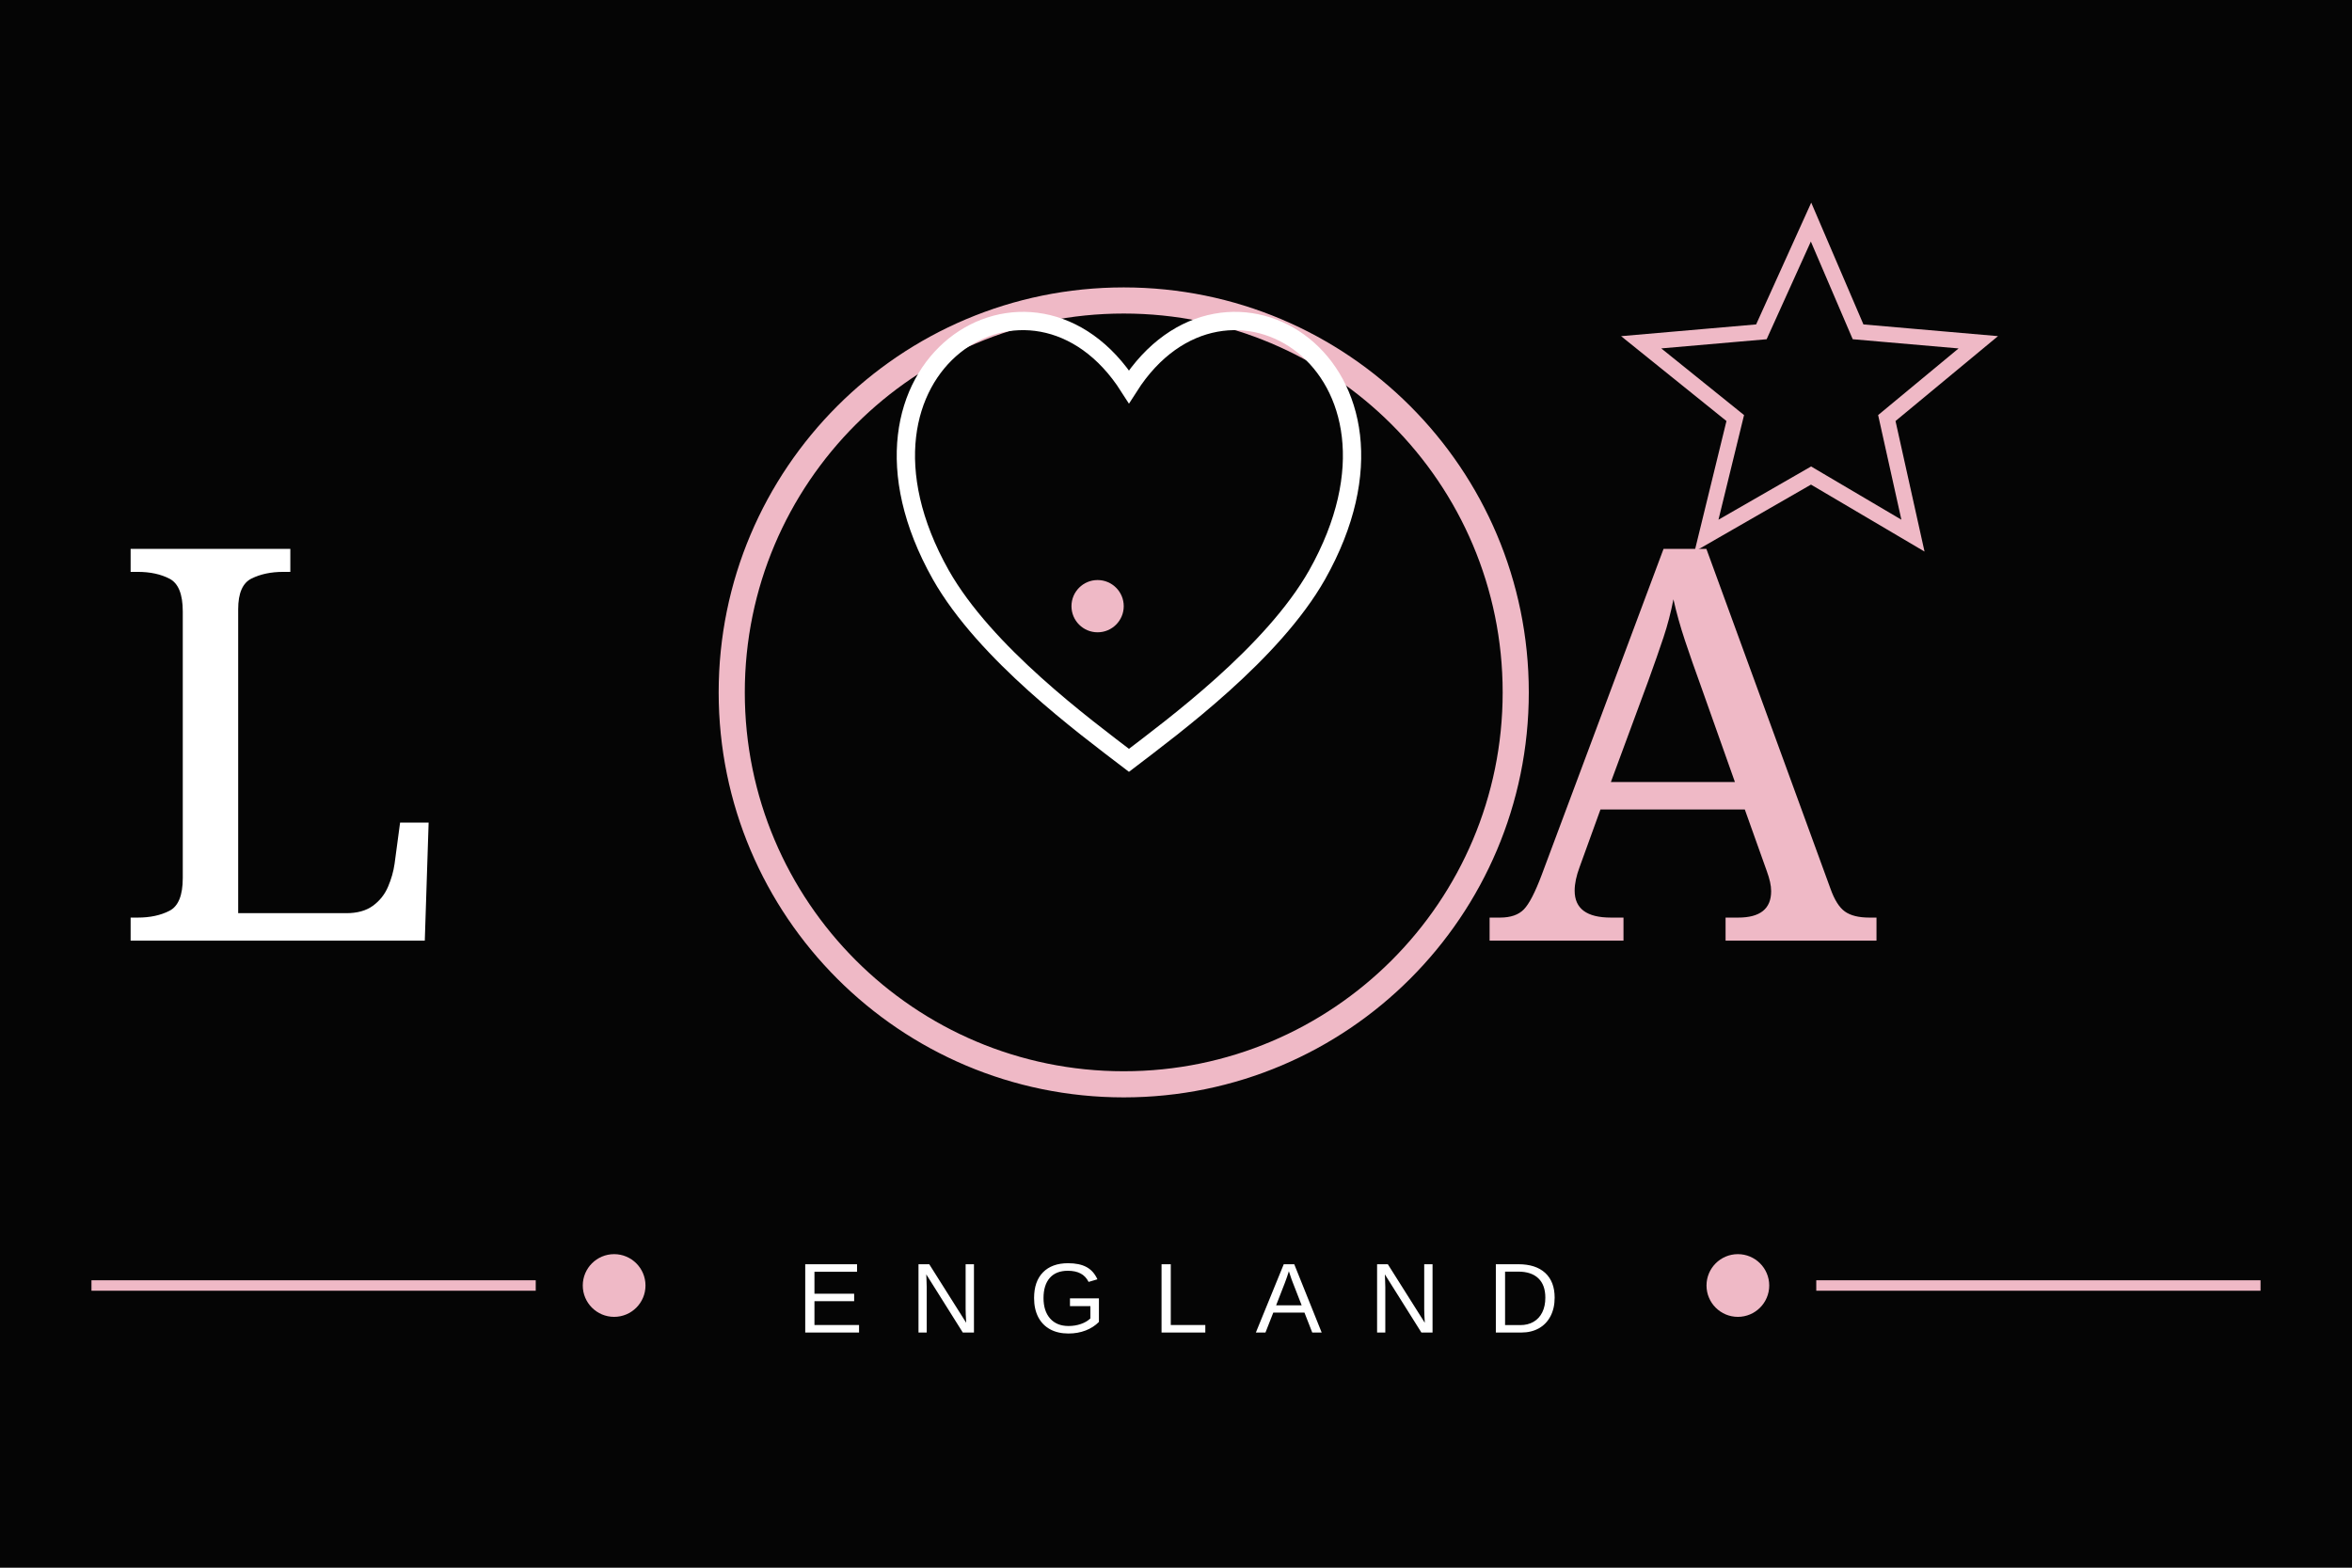
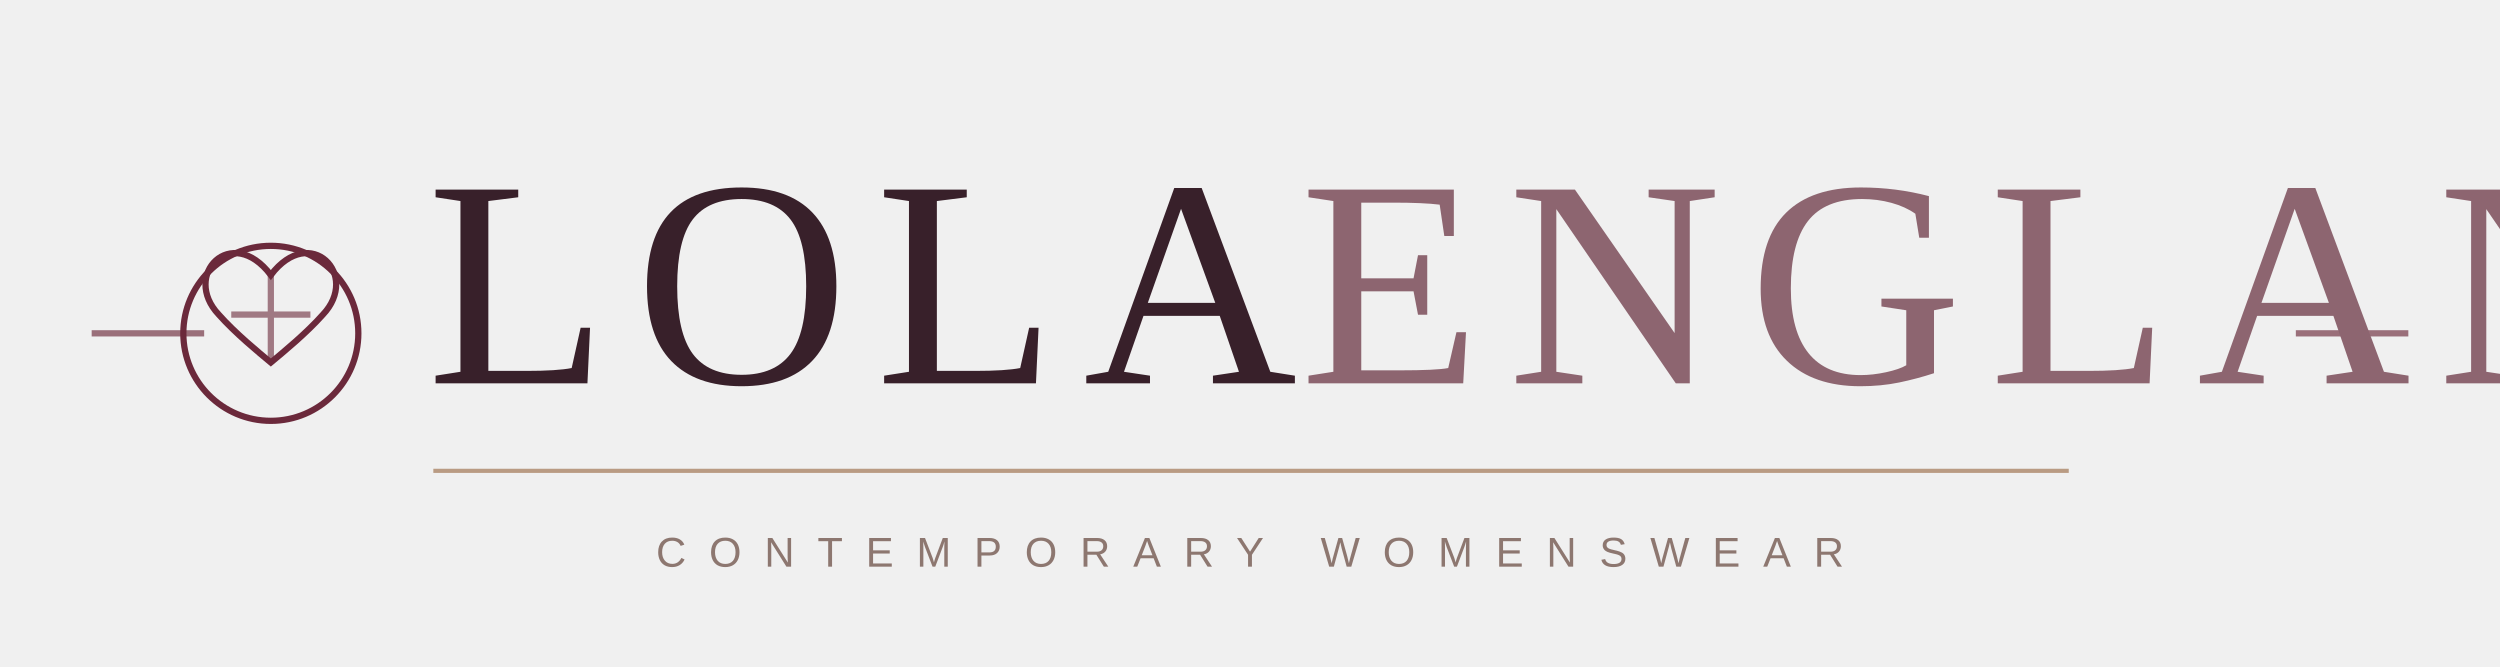
- <svg xmlns="http://www.w3.org/2000/svg" viewBox="0 0 900 600">
-   <rect width="900" height="600" fill="#050505" />
-   <text x="42" y="360" fill="#fff" font-family="Georgia,serif" font-size="210">L</text>
-   <circle cx="430" cy="265" r="150" fill="none" stroke="#efb9c6" stroke-width="10" />
-   <text x="570" y="360" fill="#efb9c6" font-family="Georgia,serif" font-size="210">A</text>
-   <path d="M360 220c-45-80 35-130 72-72 37-58 117-8 72 72-17 30-55 58-72 71-17-13-55-41-72-71z" fill="none" stroke="#fff" stroke-width="7" />
-   <circle cx="420" cy="232" r="10" fill="#efb9c6" />
-   <path d="M693 85l18 42 46 4-35 29 10 45-39-23-40 23 11-45-36-29 46-4z" fill="none" stroke="#efb9c6" stroke-width="6" />
-   <text x="305" y="510" fill="#fff" font-family="Arial,sans-serif" font-size="38" letter-spacing="18">ENGLAND</text>
-   <path d="M35 492h170M695 492h170" stroke="#efb9c6" stroke-width="4" />
-   <circle cx="235" cy="492" r="12" fill="#efb9c6" />
-   <circle cx="665" cy="492" r="12" fill="#efb9c6" />
+ <svg xmlns="http://www.w3.org/2000/svg" viewBox="0 0 1200 320" role="img" aria-labelledby="title desc">
+   <g fill="none" stroke="#6b293b" stroke-width="3">
+     <path d="M44 160h54M1102 160h54" opacity=".65" />
+     <circle cx="130" cy="160" r="42" />
+     <path d="M130 132c-19-25-43 0-25 19 8 9 19 18 25 23 6-5 17-14 25-23 18-19-6-44-25-19z" />
+     <path d="M130 132v42M111 151h38" opacity=".6" />
+   </g>
+   <text x="205" y="184" fill="#38202a" font-family="Georgia,'Times New Roman',serif" font-size="142" letter-spacing="13">LOLA</text>
+   <text x="624" y="184" fill="#8d6570" font-family="Georgia,'Times New Roman',serif" font-size="142" letter-spacing="13">ENGLAND</text>
+   <path d="M208 226h785" stroke="#b99b83" stroke-width="2" />
+   <text x="600" y="272" fill="#8d7770" font-family="Arial,sans-serif" font-size="20" letter-spacing="11" text-anchor="middle">CONTEMPORARY WOMENSWEAR</text>
</svg>
